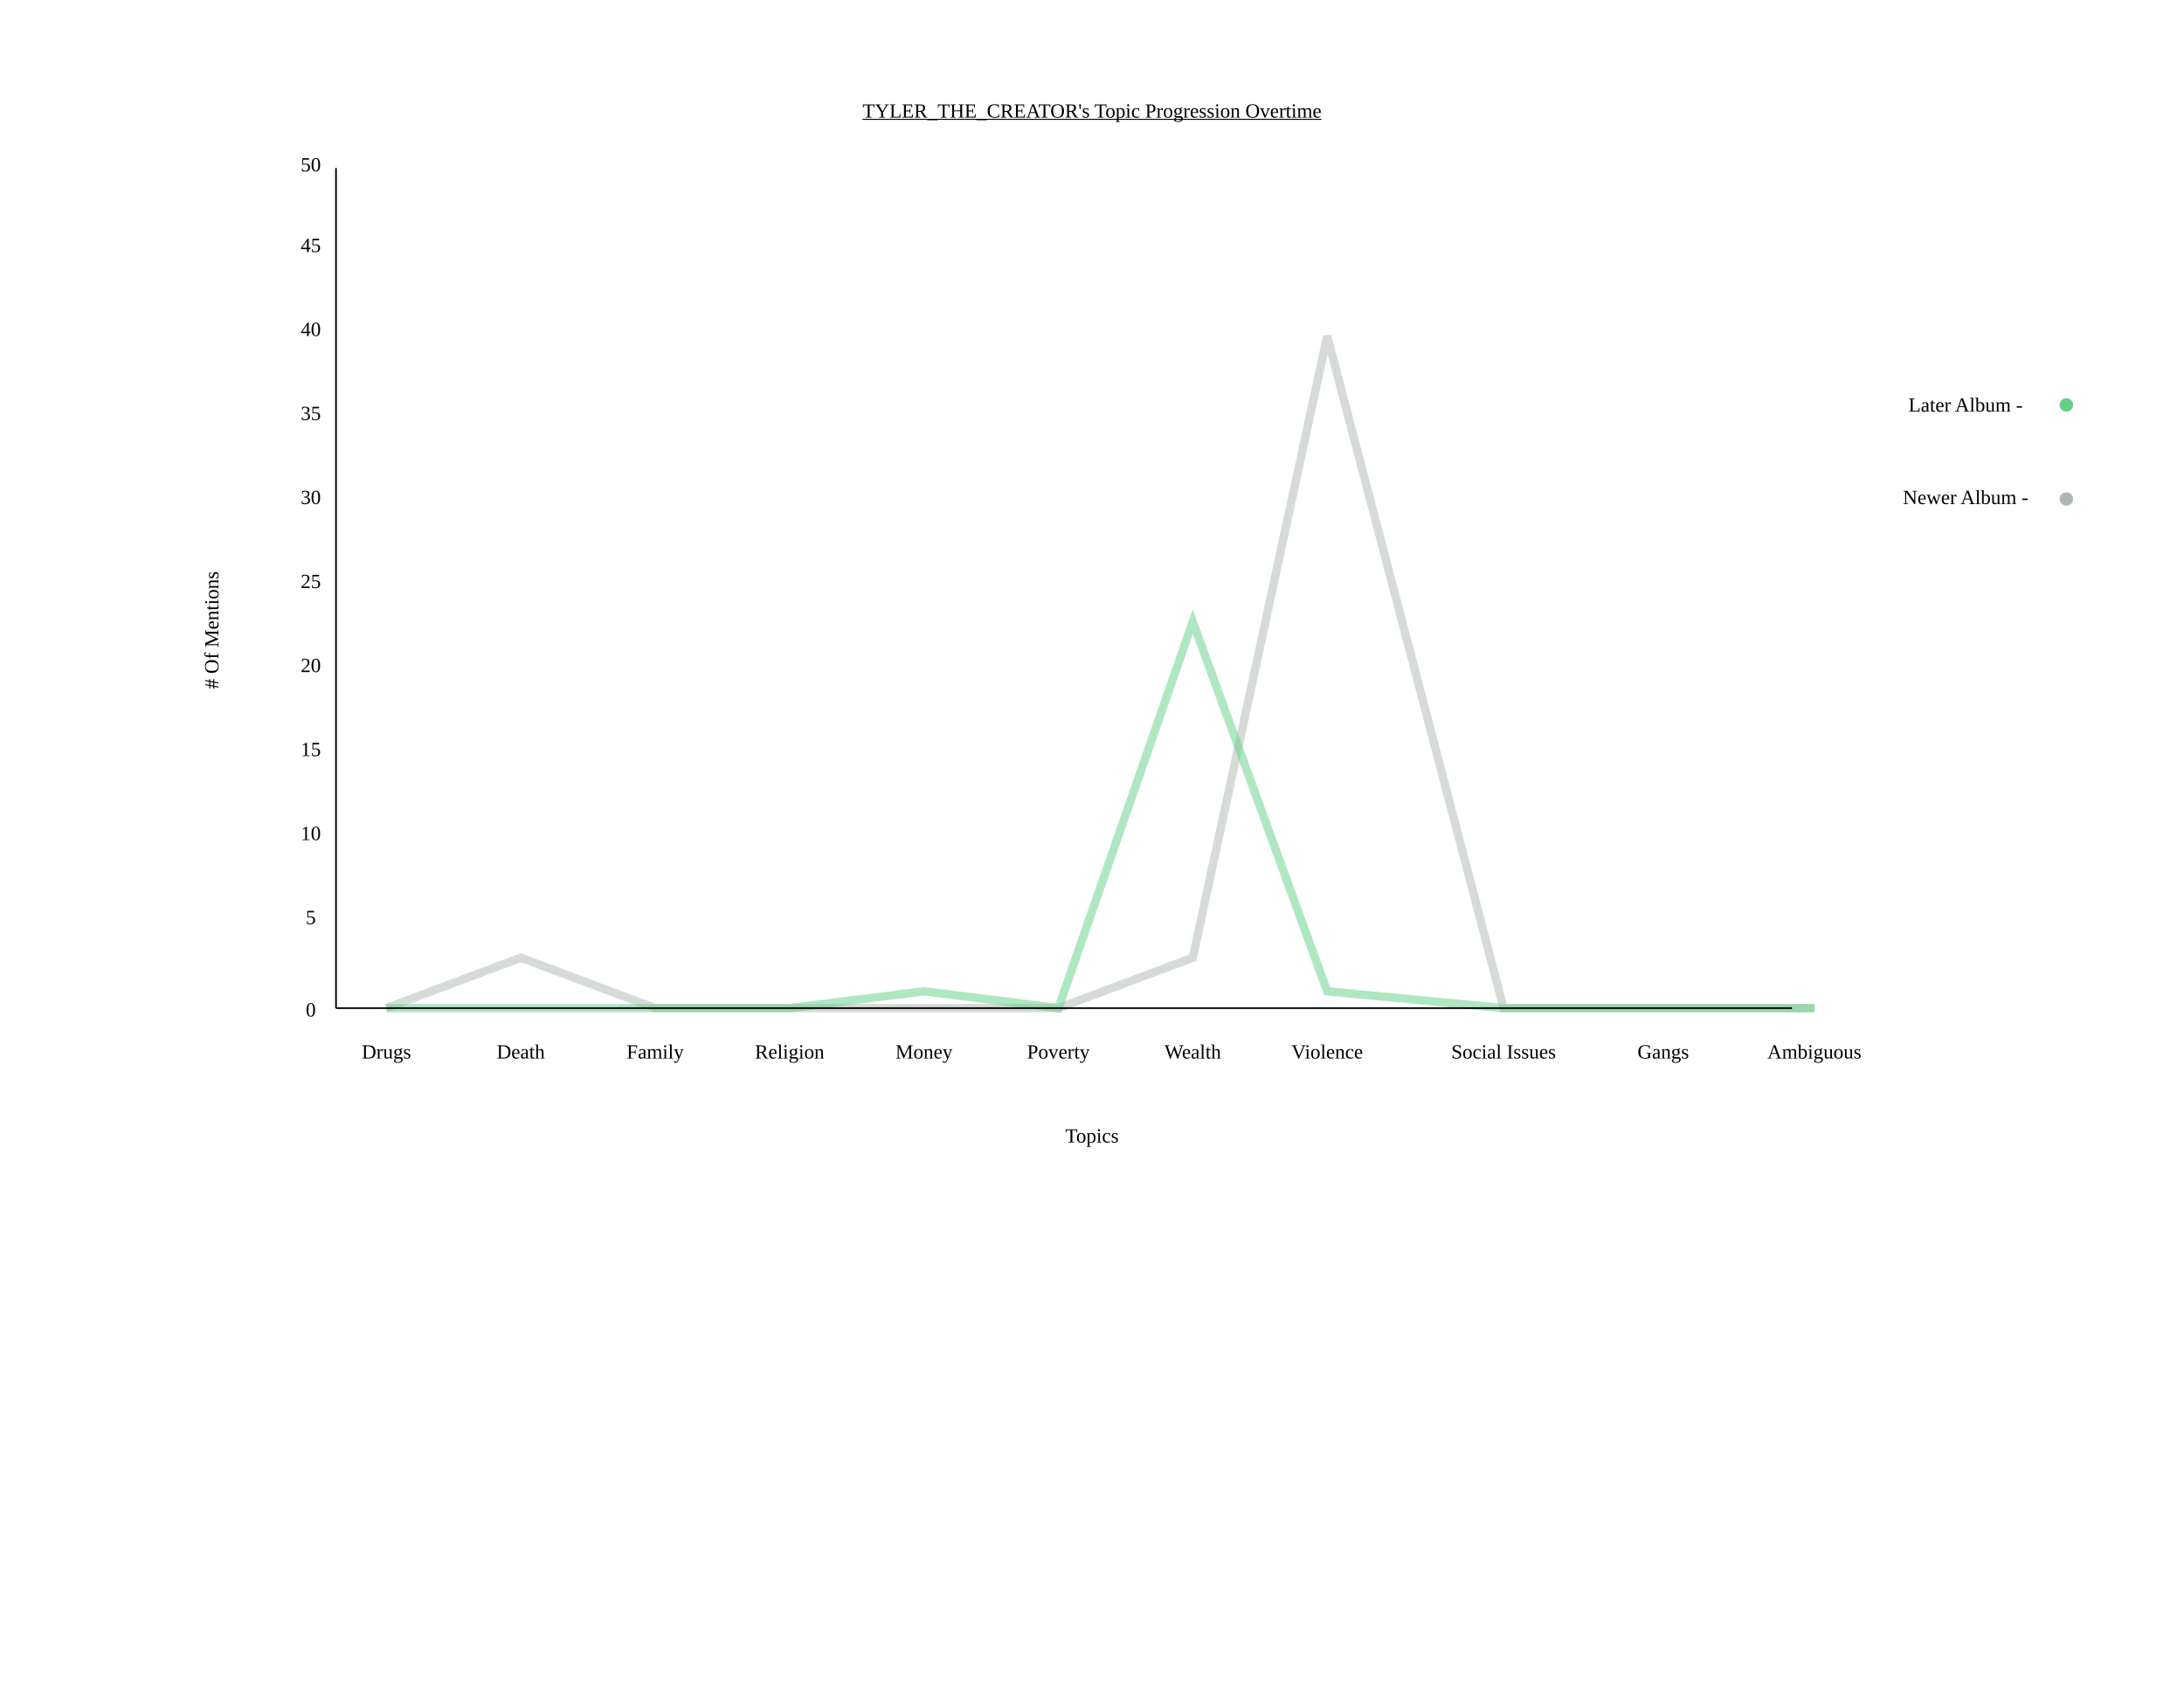
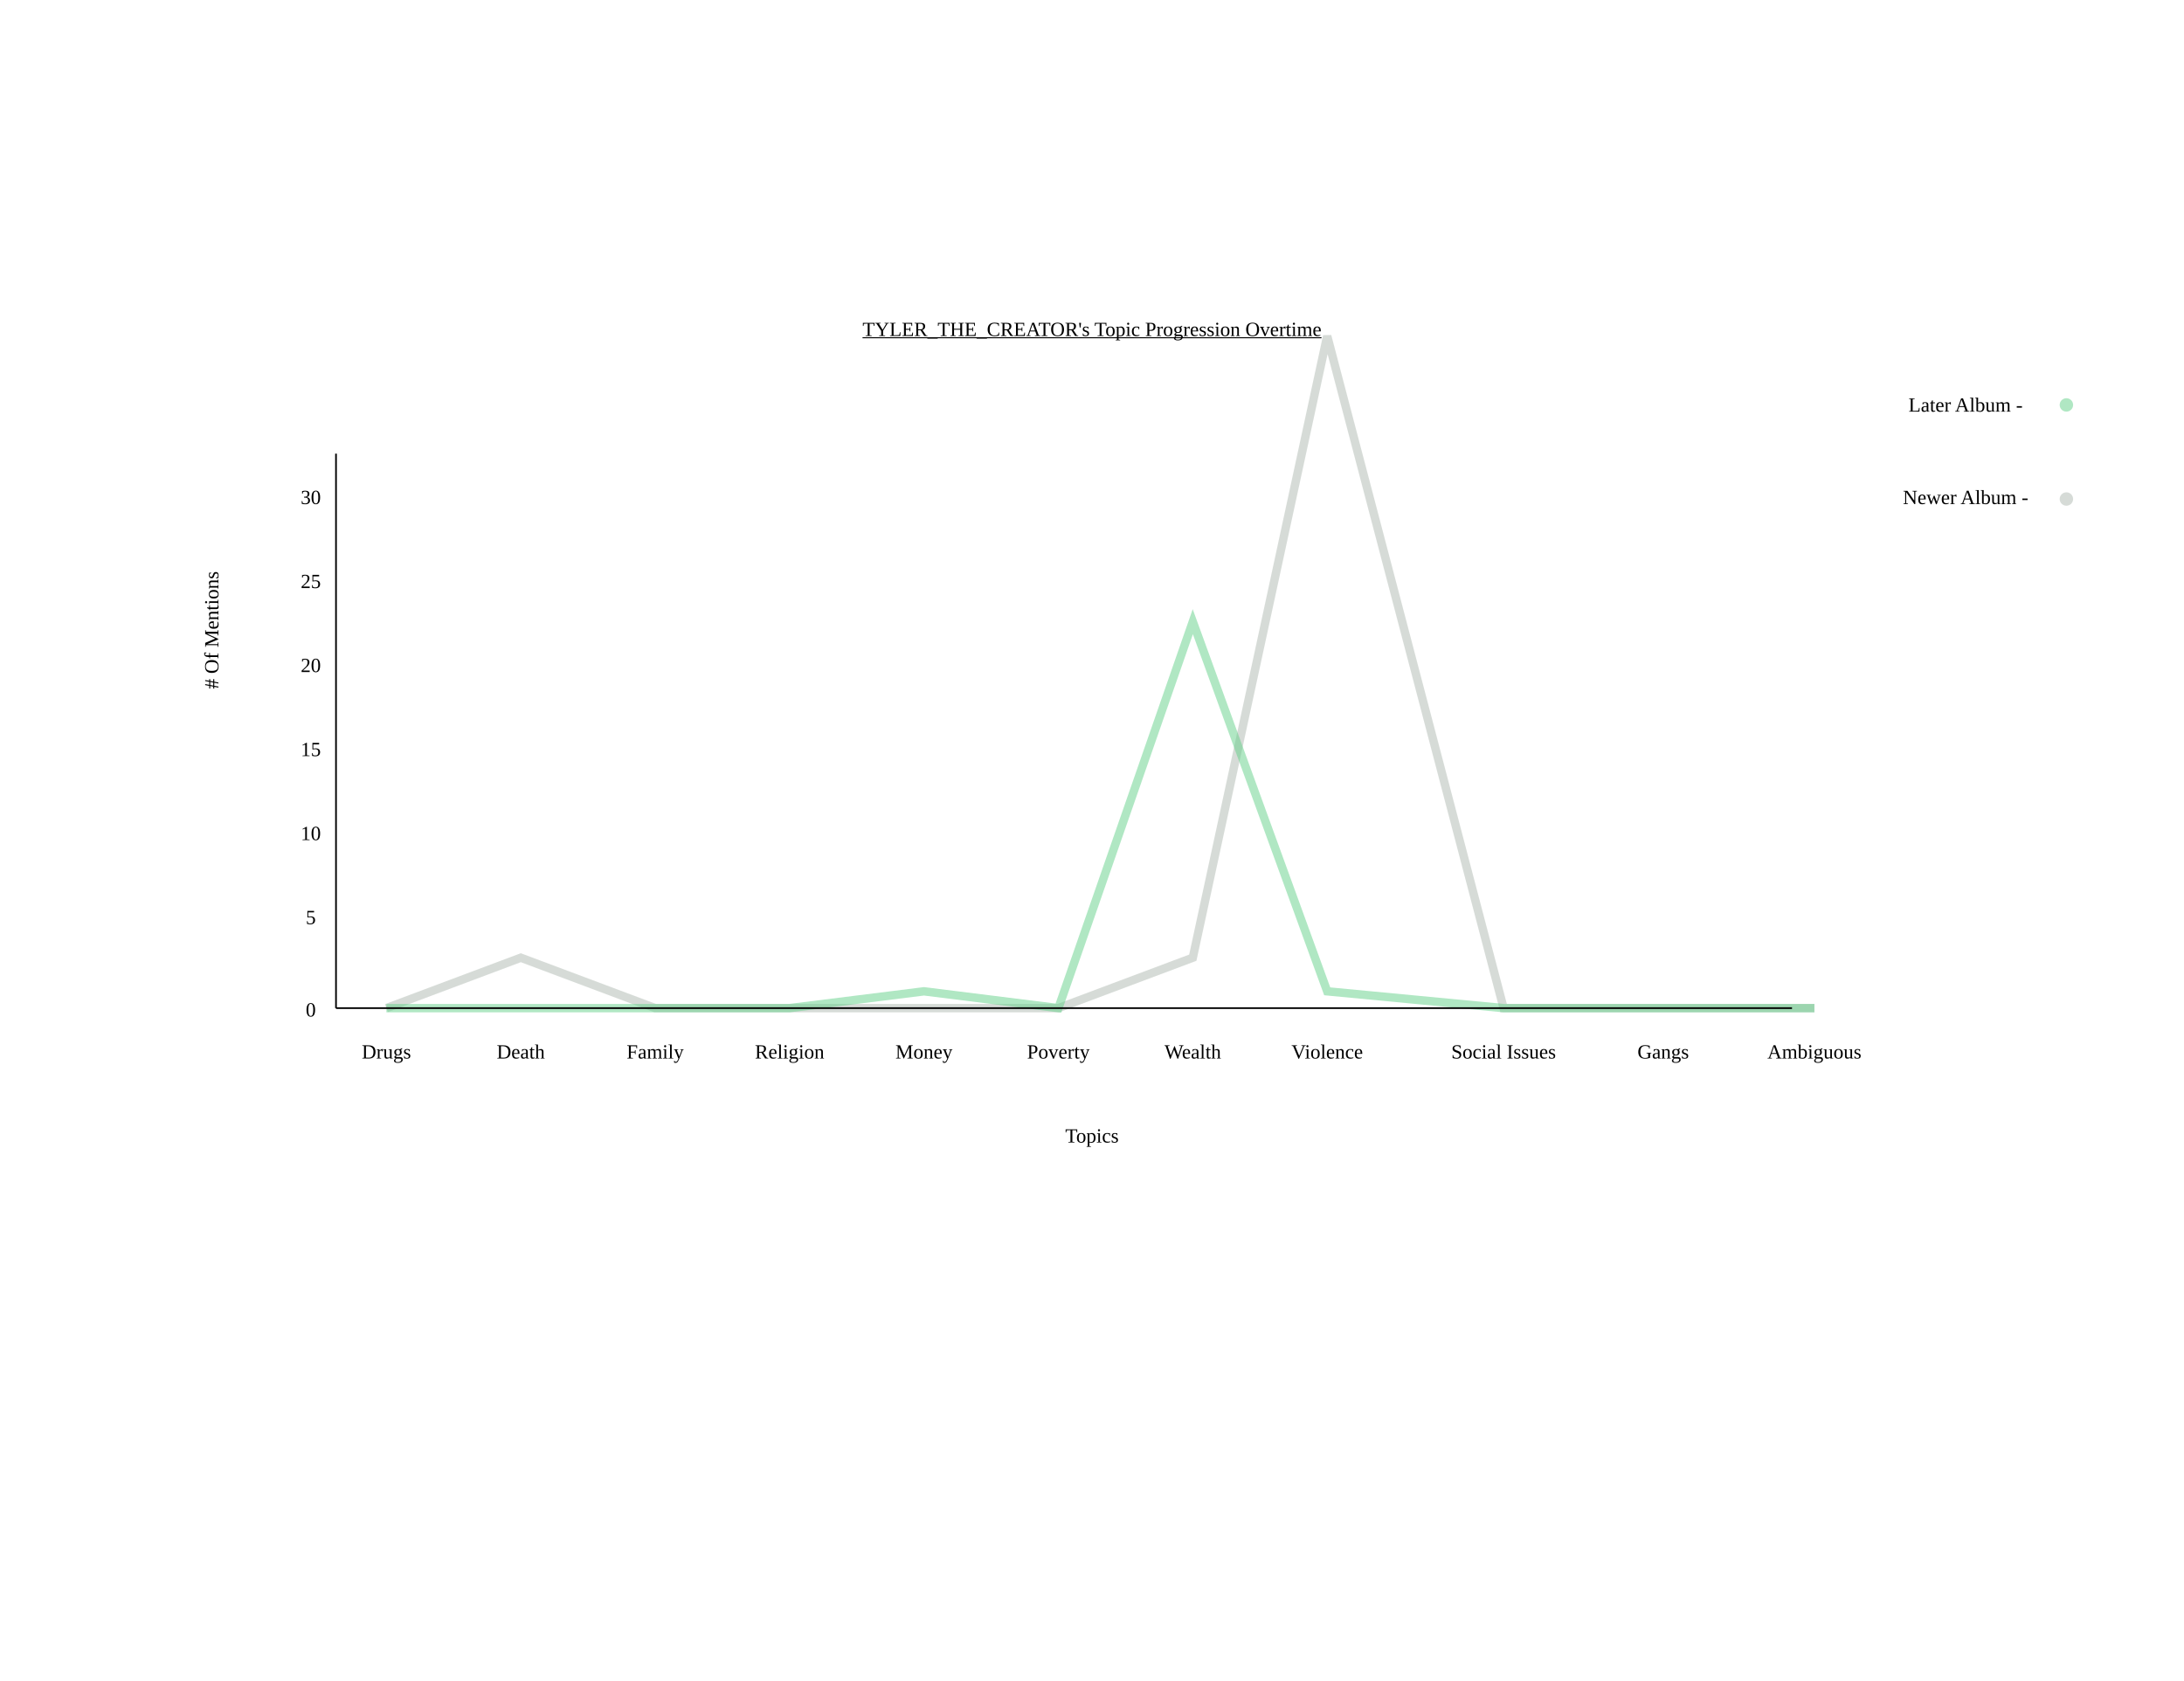
<svg xmlns="http://www.w3.org/2000/svg" width="1300" height="1000">
  <g transform="translate(200, 600)">
    <polyline fill="none" stroke="#aeb8b0" stroke-width="5" opacity="0.5" points="                                     30, 0                                     110, -30                                     190,0                                     270,0                                     350,0                                     430,0                                     510,-30                                     590,-400                                     695,0                                     790,0                                     880,0" />
    <polyline fill="none" stroke="#61D088" stroke-width="5" opacity="0.5" points="                                     30, 0                                     110, 0                                     190,0                                     270,0                                     350,-10                                     430,0                                     510,-230                                     590,-10                                     695,0                                     790,0                                     880,0" />
    <line x1="0" x2="866.667" y1="0" y2="0" stroke="black" />
-     <line x1="0" x2="0" y1="0" y2="-500" stroke="black" />
-     <text x="450" y="-530" text-anchor="middle" text-decoration="underline">TYLER_THE_CREATOR's Topic Progression Overtime</text>
+     <line x1="0" x2="0" y1="0" y2="-330" stroke="black" />
+     <text x="450" y="-400" text-anchor="middle" text-decoration="underline">TYLER_THE_CREATOR's Topic Progression Overtime</text>
    <text x="450" y="80" text-anchor="middle">Topics</text>
    <text x="200" y="50" transform=" translate(-120,10) rotate(270)"># Of
                        Mentions</text>
    <text x="30" y="30" text-anchor="middle">Drugs</text>
    <text x="110" y="30" text-anchor="middle">Death</text>
    <text x="190" y="30" text-anchor="middle">Family</text>
    <text x="270" y="30" text-anchor="middle">Religion</text>
    <text x="350" y="30" text-anchor="middle">Money</text>
    <text x="430" y="30" text-anchor="middle">Poverty</text>
    <text x="510" y="30" text-anchor="middle">Wealth</text>
    <text x="590" y="30" text-anchor="middle">Violence</text>
    <text x="695" y="30" text-anchor="middle">Social Issues</text>
    <text x="790" y="30" text-anchor="middle">Gangs</text>
    <text x="880" y="30" text-anchor="middle">Ambiguous</text>
    <text x="-15" y="5" text-anchor="middle">0</text>
    <text x="-15" y="-50" text-anchor="middle">5</text>
    <text x="-15" y="-100" text-anchor="middle">10</text>
    <text x="-15" y="-150" text-anchor="middle">15</text>
    <text x="-15" y="-200" text-anchor="middle">20</text>
    <text x="-15" y="-250" text-anchor="middle">25</text>
    <text x="-15" y="-300" text-anchor="middle">30</text>
-     <text x="-15" y="-350" text-anchor="middle">35</text>
-     <text x="-15" y="-400" text-anchor="middle">40</text>
-     <text x="-15" y="-450" text-anchor="middle">45</text>
-     <text x="-15" y="-498" text-anchor="middle">50</text>
    <text x="970" y="-355" text-anchor="middle" font-size="12">Later Album
                        -</text>
    <text x="970" y="-300" text-anchor="middle" font-size="12">Newer Album
                        -</text>
-     <circle cx="1030" cy="-359" r="4" fill="#61D088" />
-     <circle cx="1030" cy="-303" r="4" fill="#aeb8b0" />
+     <circle cx="1030" cy="-359" r="4" fill="#61D088" opacity="0.5" />
+     <circle cx="1030" cy="-303" r="4" fill="#aeb8b0" opacity="0.5" />
  </g>
</svg>
